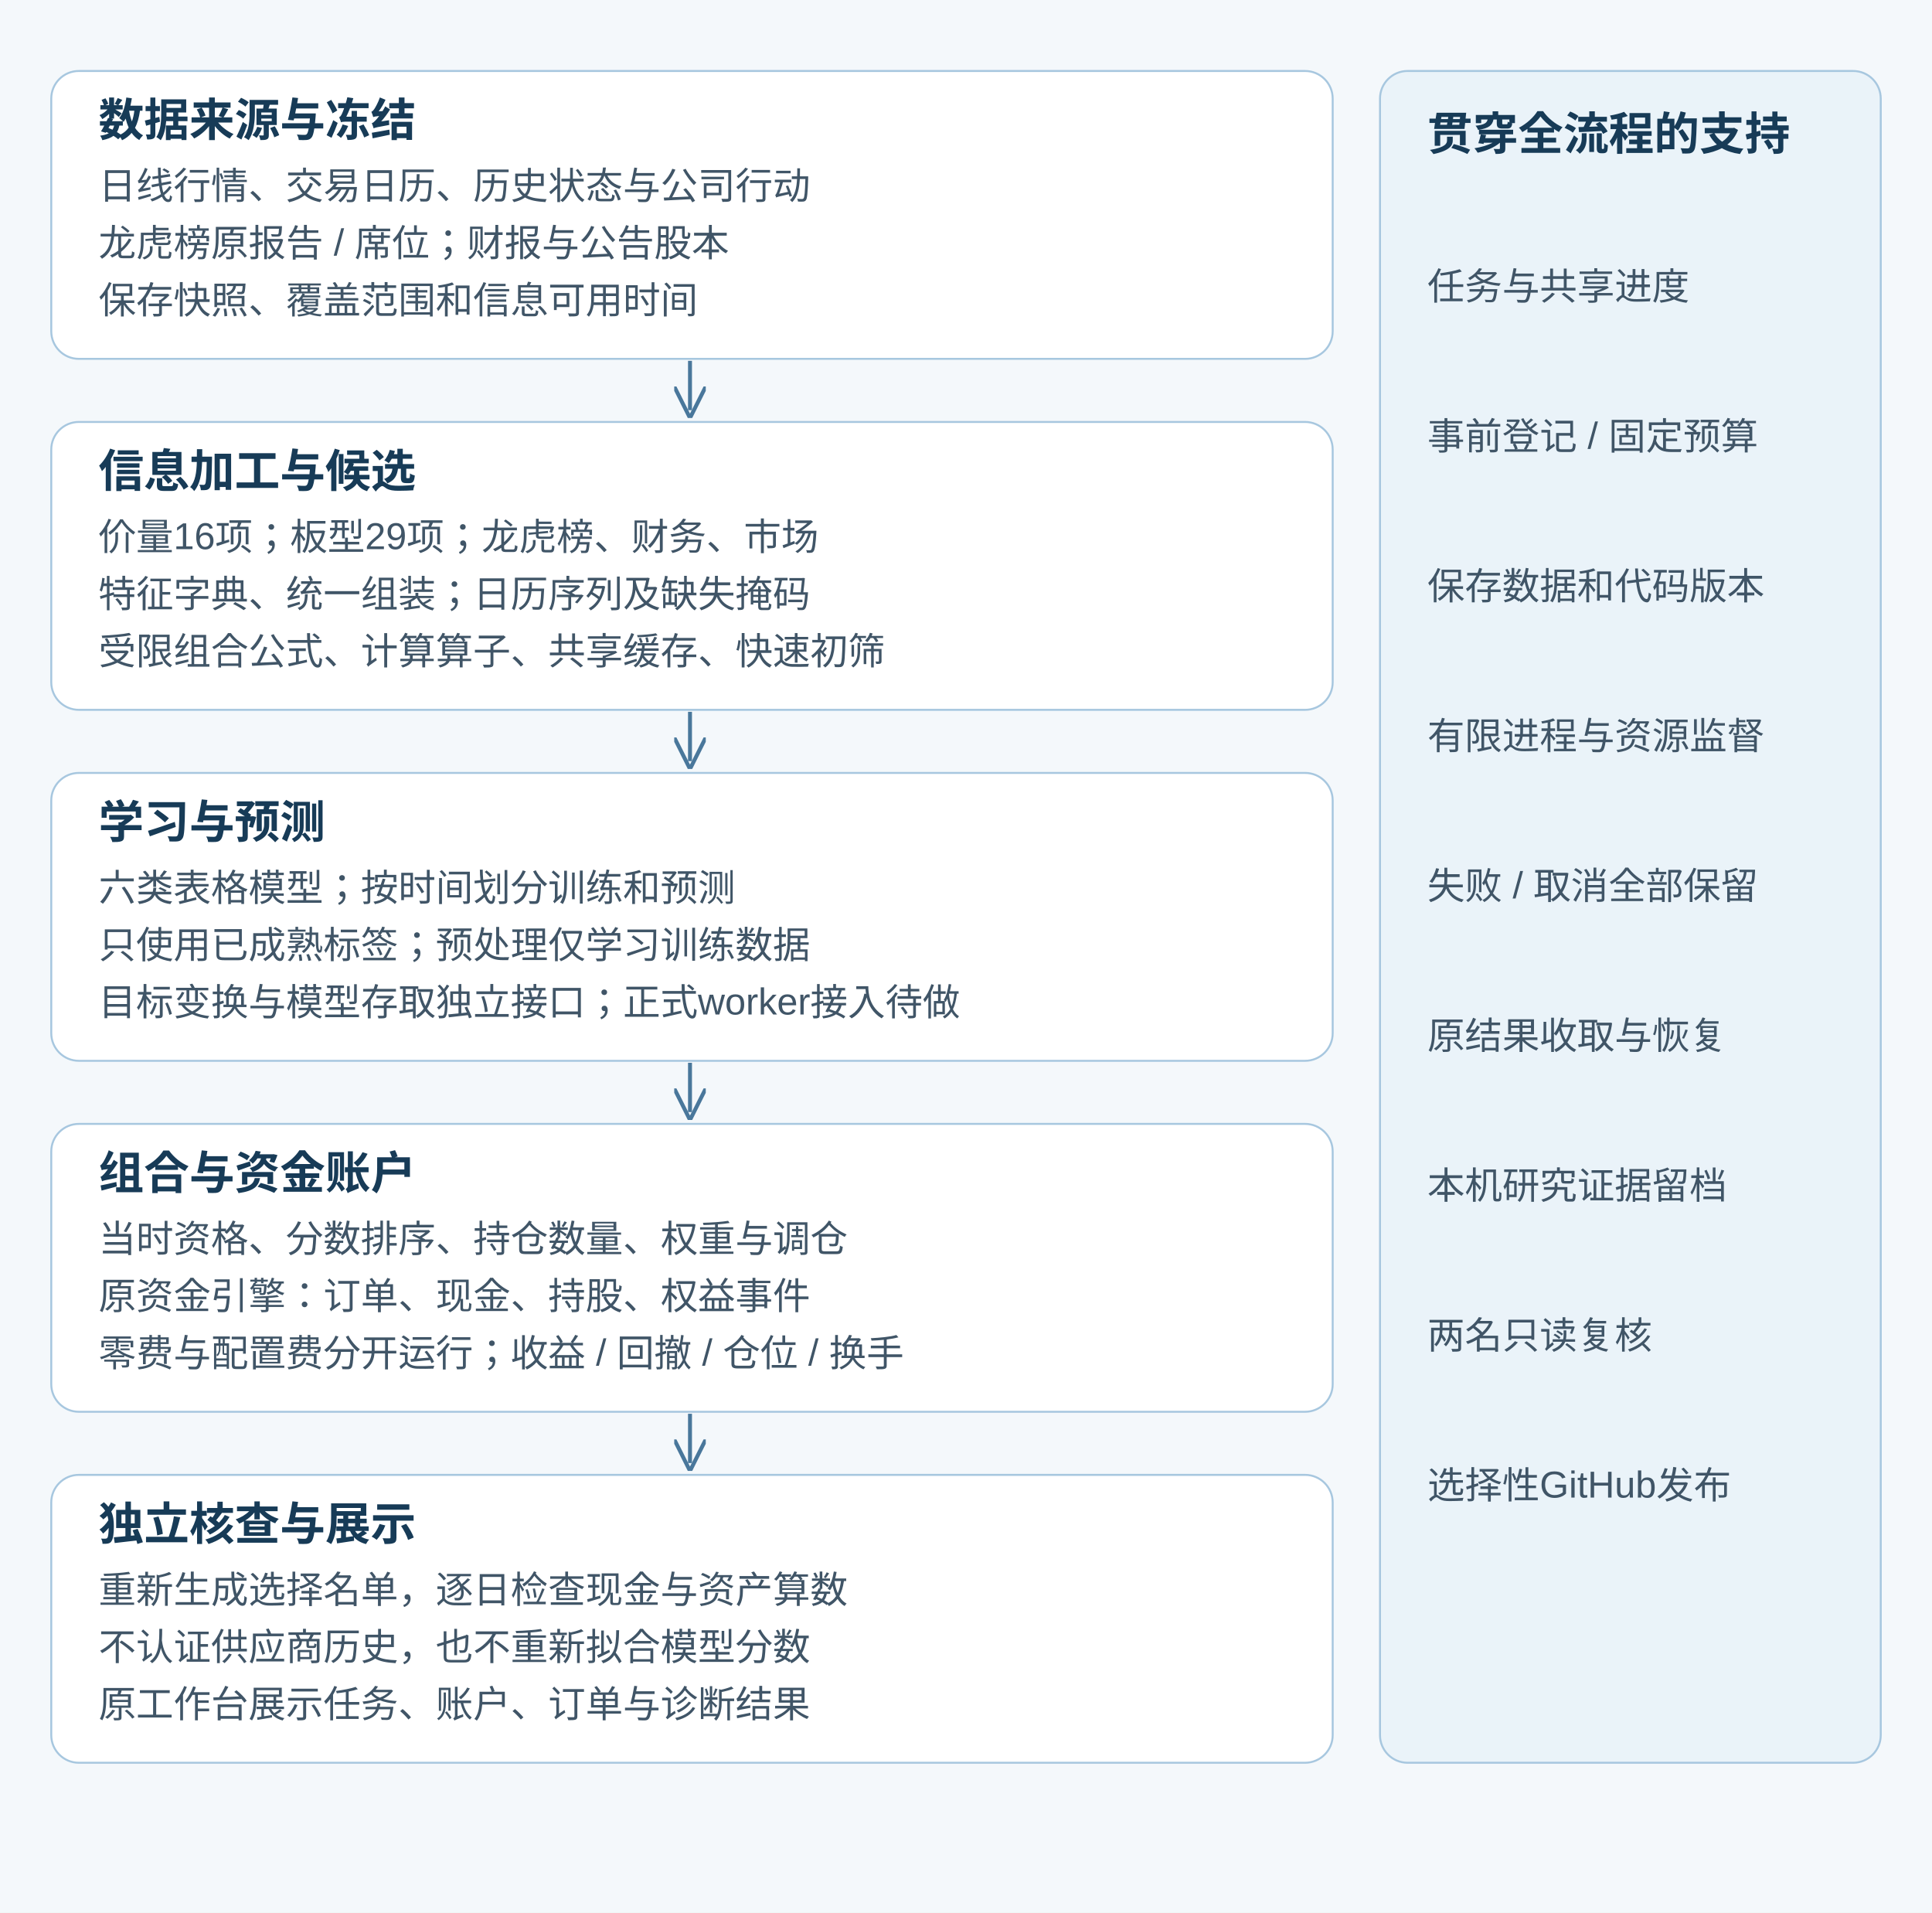
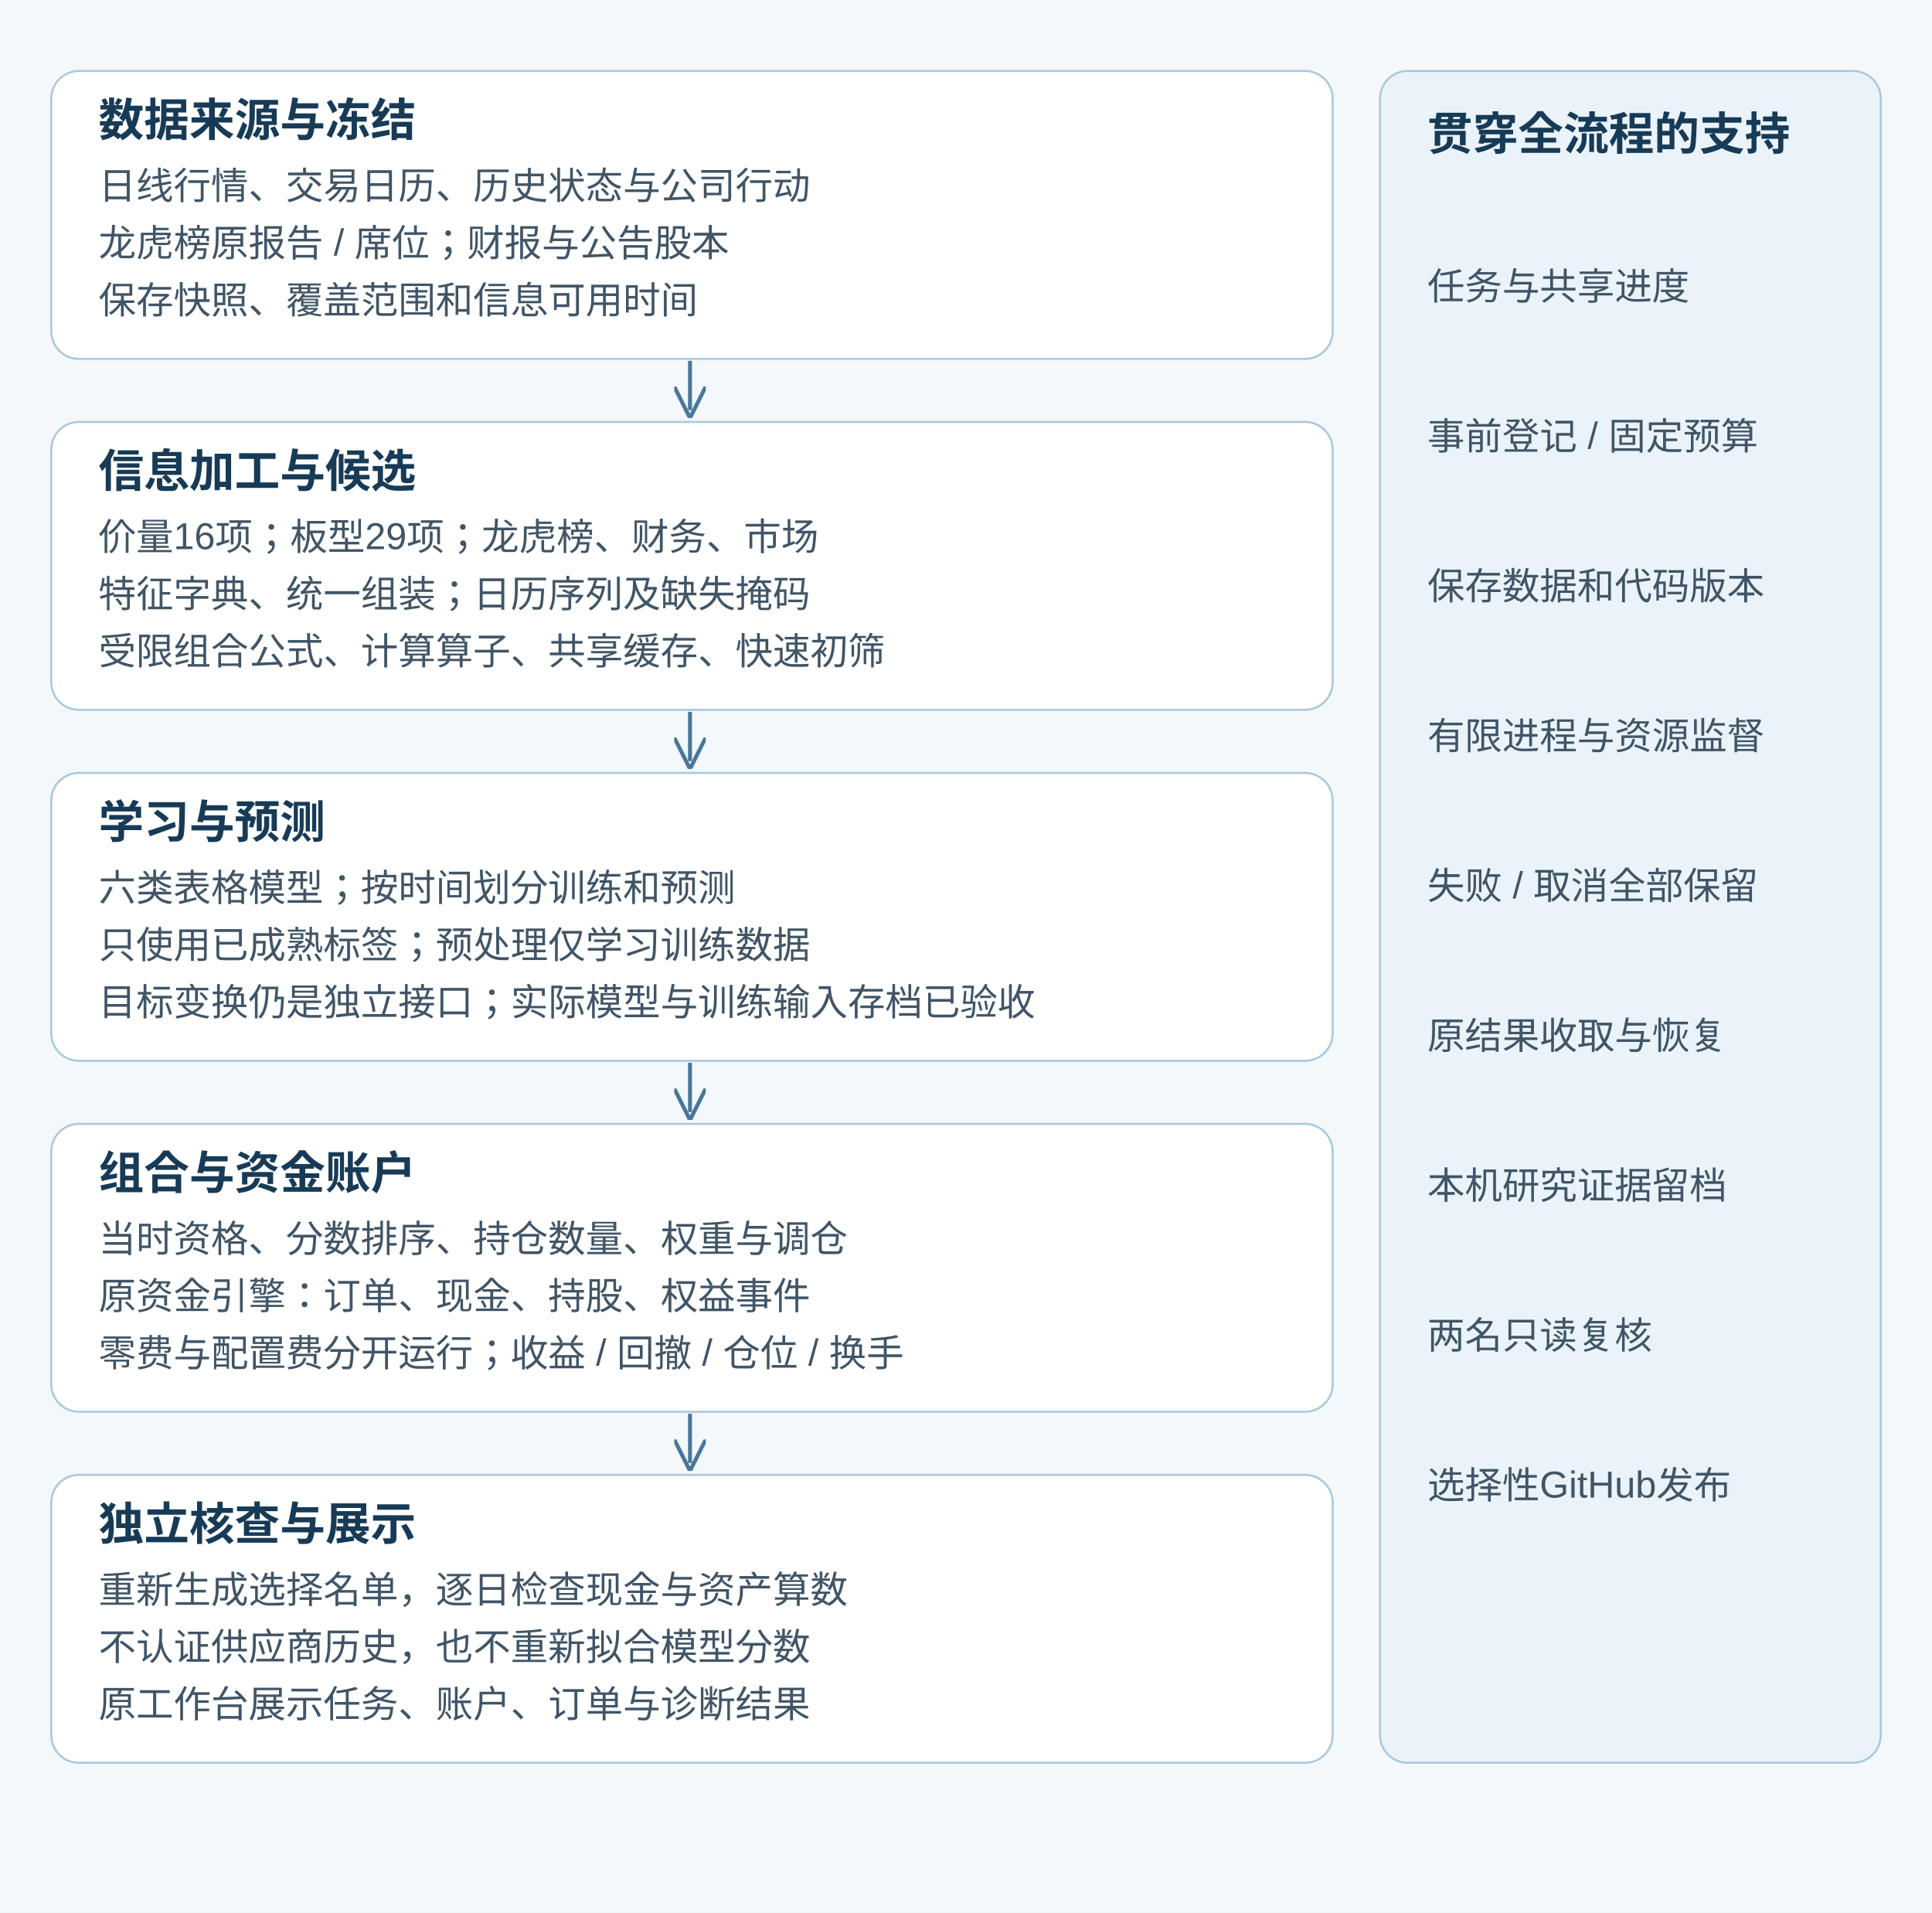
<svg xmlns="http://www.w3.org/2000/svg" viewBox="0 0 980 970" role="img" aria-labelledby="label-detail">
  <style>.title{font:600 23px system-ui,Arial,sans-serif;fill:#173b57}.sub{font:19px system-ui,Arial,sans-serif;fill:#405567}</style>
  <defs>
    <marker id="arrow-detail" markerWidth="8" markerHeight="8" refX="6" refY="4" orient="auto">
      <path d="M0 0 L8 4 L0 8" fill="none" stroke="#49779b" />
    </marker>
  </defs>
  <rect width="100%" height="100%" fill="#f4f8fb" />
  <rect x="26" y="36" width="650" height="146" rx="14" fill="#ffffff" stroke="#a7c7df" />
  <text x="50" y="69" class="title">数据来源与冻结</text>
  <text x="50" y="101" class="sub">日线行情、交易日历、历史状态与公司行动</text>
  <text x="50" y="130" class="sub">龙虎榜原报告 / 席位；财报与公告股本</text>
  <text x="50" y="159" class="sub">保存快照、覆盖范围和信息可用时间</text>
  <path d="M350 183 V208" stroke="#49779b" stroke-width="2" marker-end="url(#arrow-detail)" />
  <rect x="26" y="214" width="650" height="146" rx="14" fill="#ffffff" stroke="#a7c7df" />
  <text x="50" y="247" class="title">信息加工与候选</text>
  <text x="50" y="279" class="sub">价量16项；板型29项；龙虎榜、财务、市场</text>
  <text x="50" y="308" class="sub">特征字典、统一组装；日历序列及缺失掩码</text>
  <text x="50" y="337" class="sub">受限组合公式、计算算子、共享缓存、快速初筛</text>
  <path d="M350 361 V386" stroke="#49779b" stroke-width="2" marker-end="url(#arrow-detail)" />
  <rect x="26" y="392" width="650" height="146" rx="14" fill="#ffffff" stroke="#a7c7df" />
  <text x="50" y="425" class="title">学习与预测</text>
  <text x="50" y="457" class="sub">六类表格模型；按时间划分训练和预测</text>
  <text x="50" y="486" class="sub">只使用已成熟标签；预处理仅学习训练数据</text>
-   <text x="50" y="515" class="sub">目标变换与模型存取独立接口；正式worker接入待做</text>
+   <text x="50" y="515" class="sub">目标变换仍是独立接口；实际模型与训练输入存档已验收</text>
  <path d="M350 539 V564" stroke="#49779b" stroke-width="2" marker-end="url(#arrow-detail)" />
  <rect x="26" y="570" width="650" height="146" rx="14" fill="#ffffff" stroke="#a7c7df" />
  <text x="50" y="603" class="title">组合与资金账户</text>
  <text x="50" y="635" class="sub">当时资格、分数排序、持仓数量、权重与调仓</text>
  <text x="50" y="664" class="sub">原资金引擎：订单、现金、持股、权益事件</text>
  <text x="50" y="693" class="sub">零费与配置费分开运行；收益 / 回撤 / 仓位 / 换手</text>
  <path d="M350 717 V742" stroke="#49779b" stroke-width="2" marker-end="url(#arrow-detail)" />
  <rect x="26" y="748" width="650" height="146" rx="14" fill="#ffffff" stroke="#a7c7df" />
  <text x="50" y="781" class="title">独立核查与展示</text>
  <text x="50" y="813" class="sub">重新生成选择名单，逐日检查现金与资产算数</text>
  <text x="50" y="842" class="sub">不认证供应商历史，也不重新拟合模型分数</text>
  <text x="50" y="871" class="sub">原工作台展示任务、账户、订单与诊断结果</text>
  <rect x="700" y="36" width="254" height="858" rx="14" fill="#eaf3f9" stroke="#a7c7df" />
  <text x="724" y="76" class="title">贯穿全流程的支持</text>
  <text x="724" y="152" class="sub">任务与共享进度</text>
  <text x="724" y="228" class="sub">事前登记 / 固定预算</text>
  <text x="724" y="304" class="sub">保存数据和代码版本</text>
  <text x="724" y="380" class="sub">有限进程与资源监督</text>
  <text x="724" y="456" class="sub">失败 / 取消全部保留</text>
  <text x="724" y="532" class="sub">原结果收取与恢复</text>
  <text x="724" y="608" class="sub">本机研究证据留档</text>
  <text x="724" y="684" class="sub">两名只读复核</text>
  <text x="724" y="760" class="sub">选择性GitHub发布</text>
</svg>
